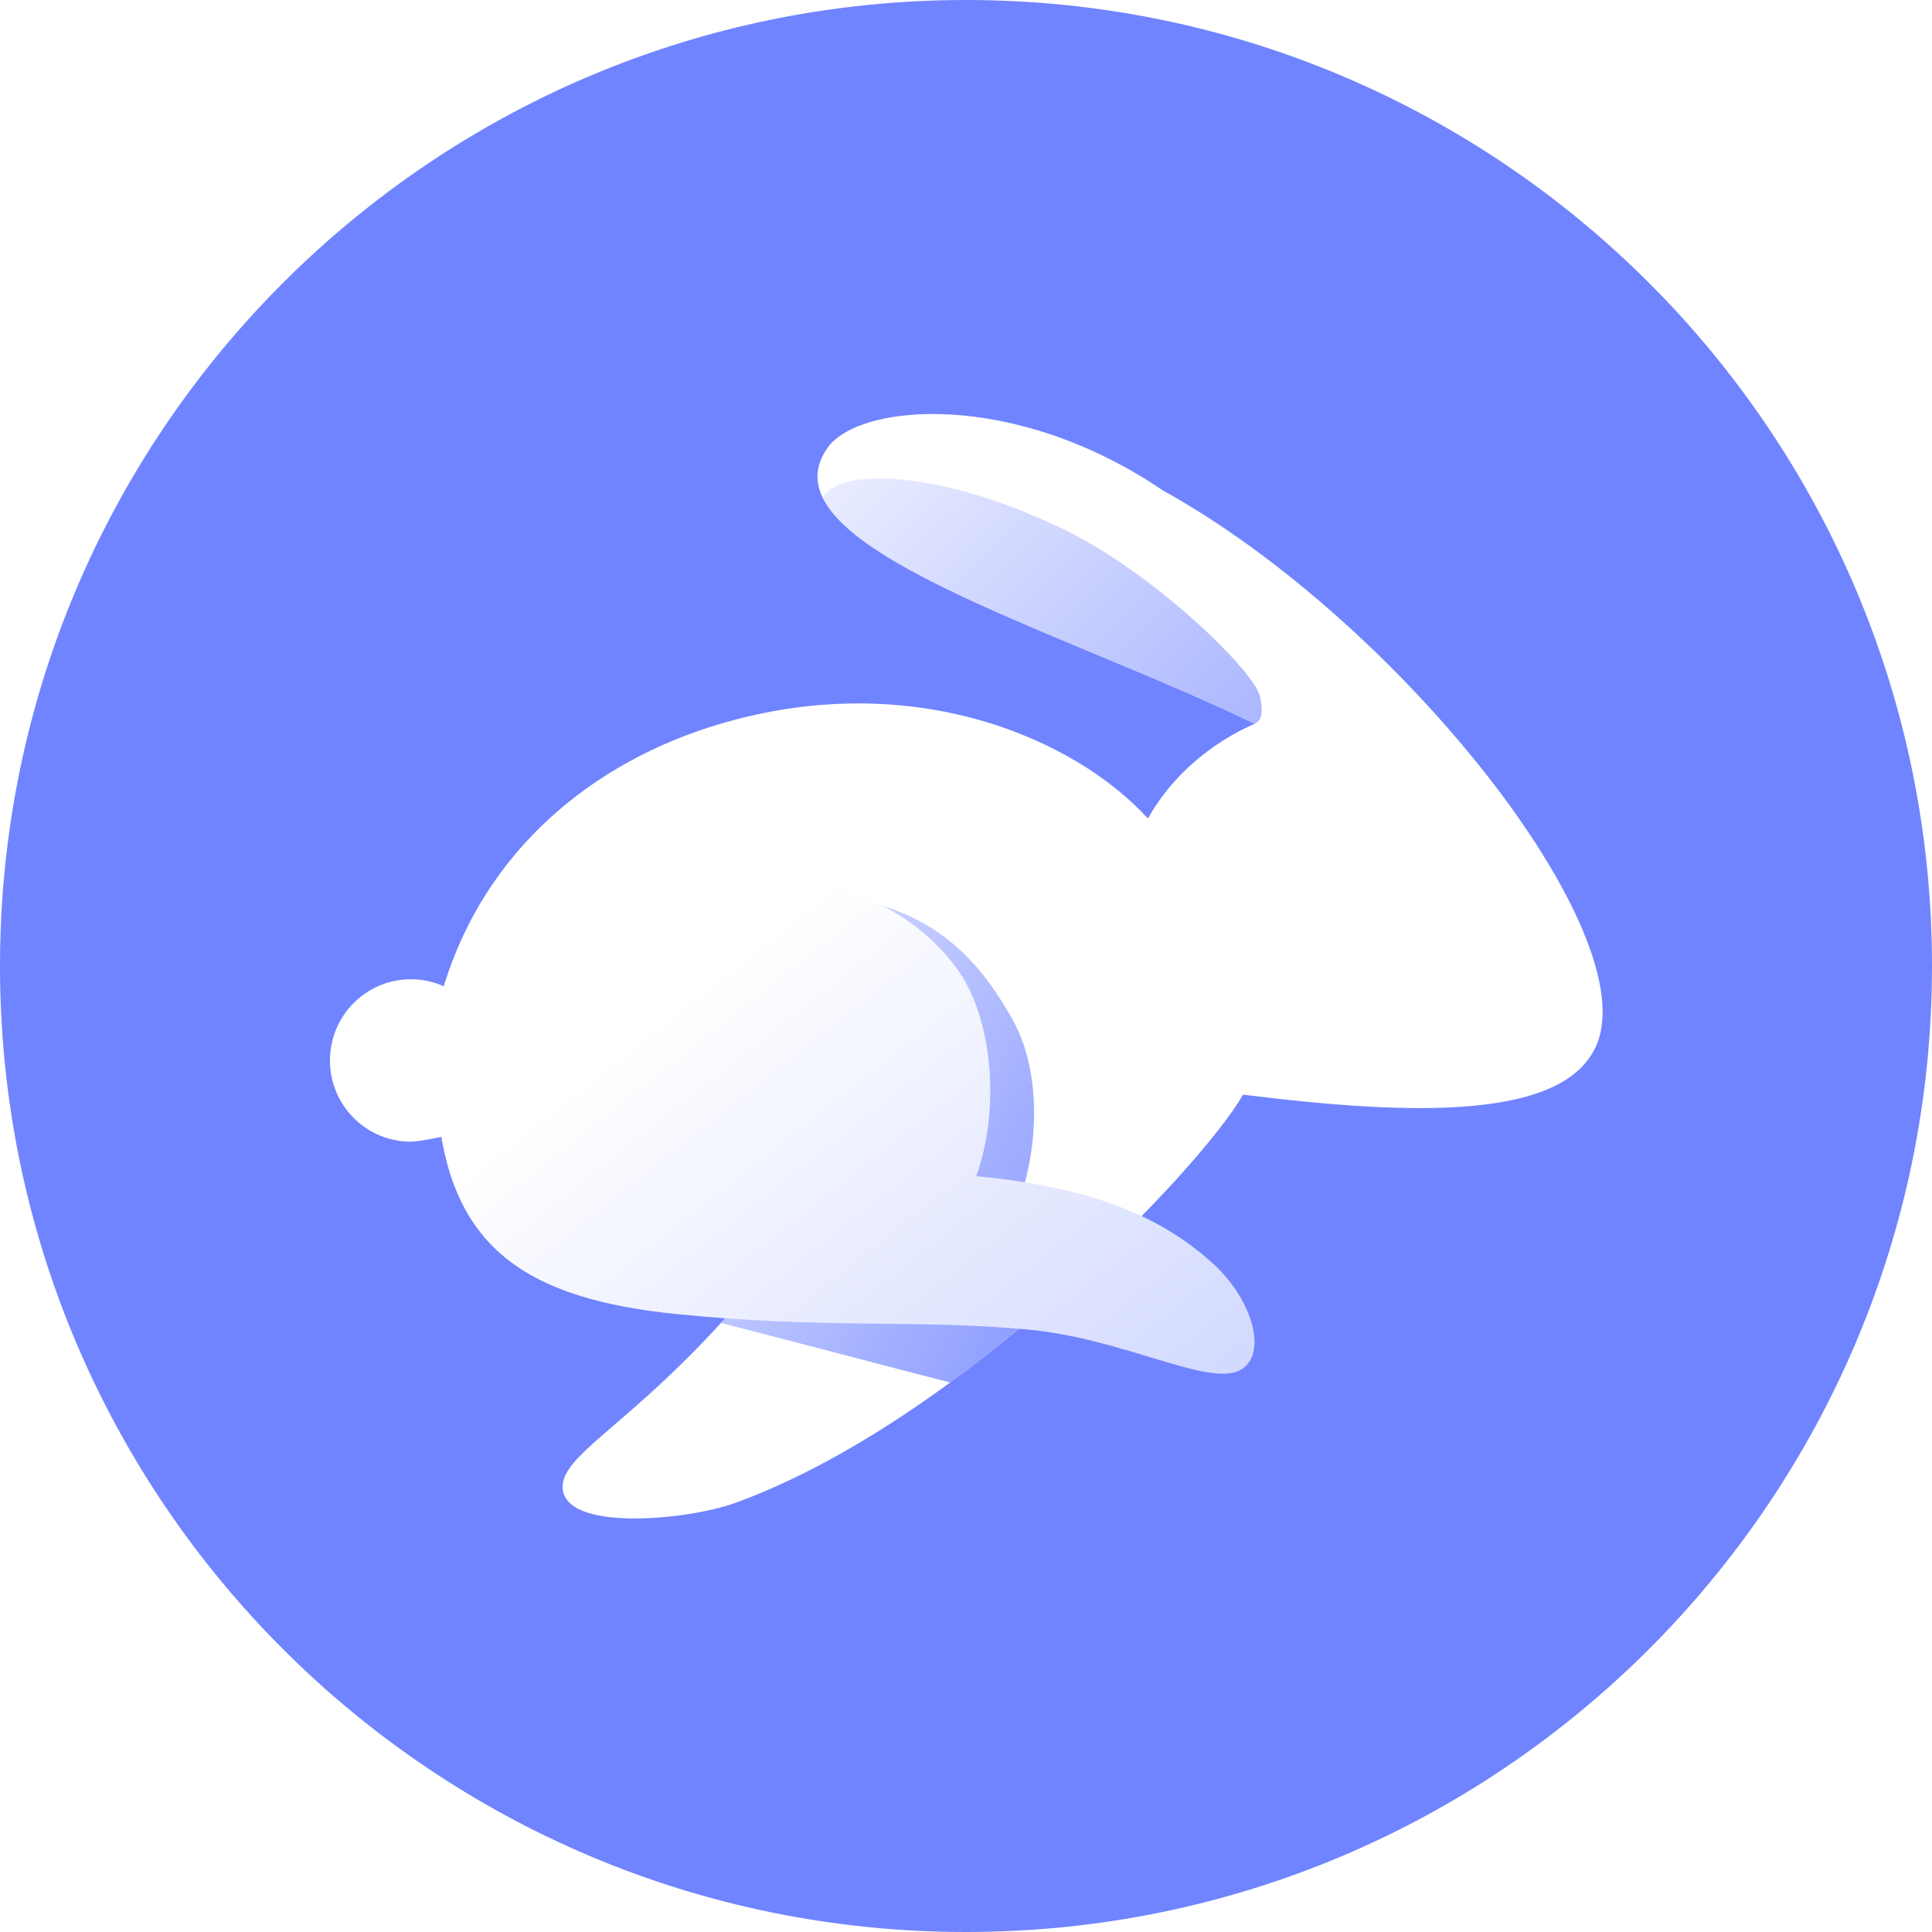
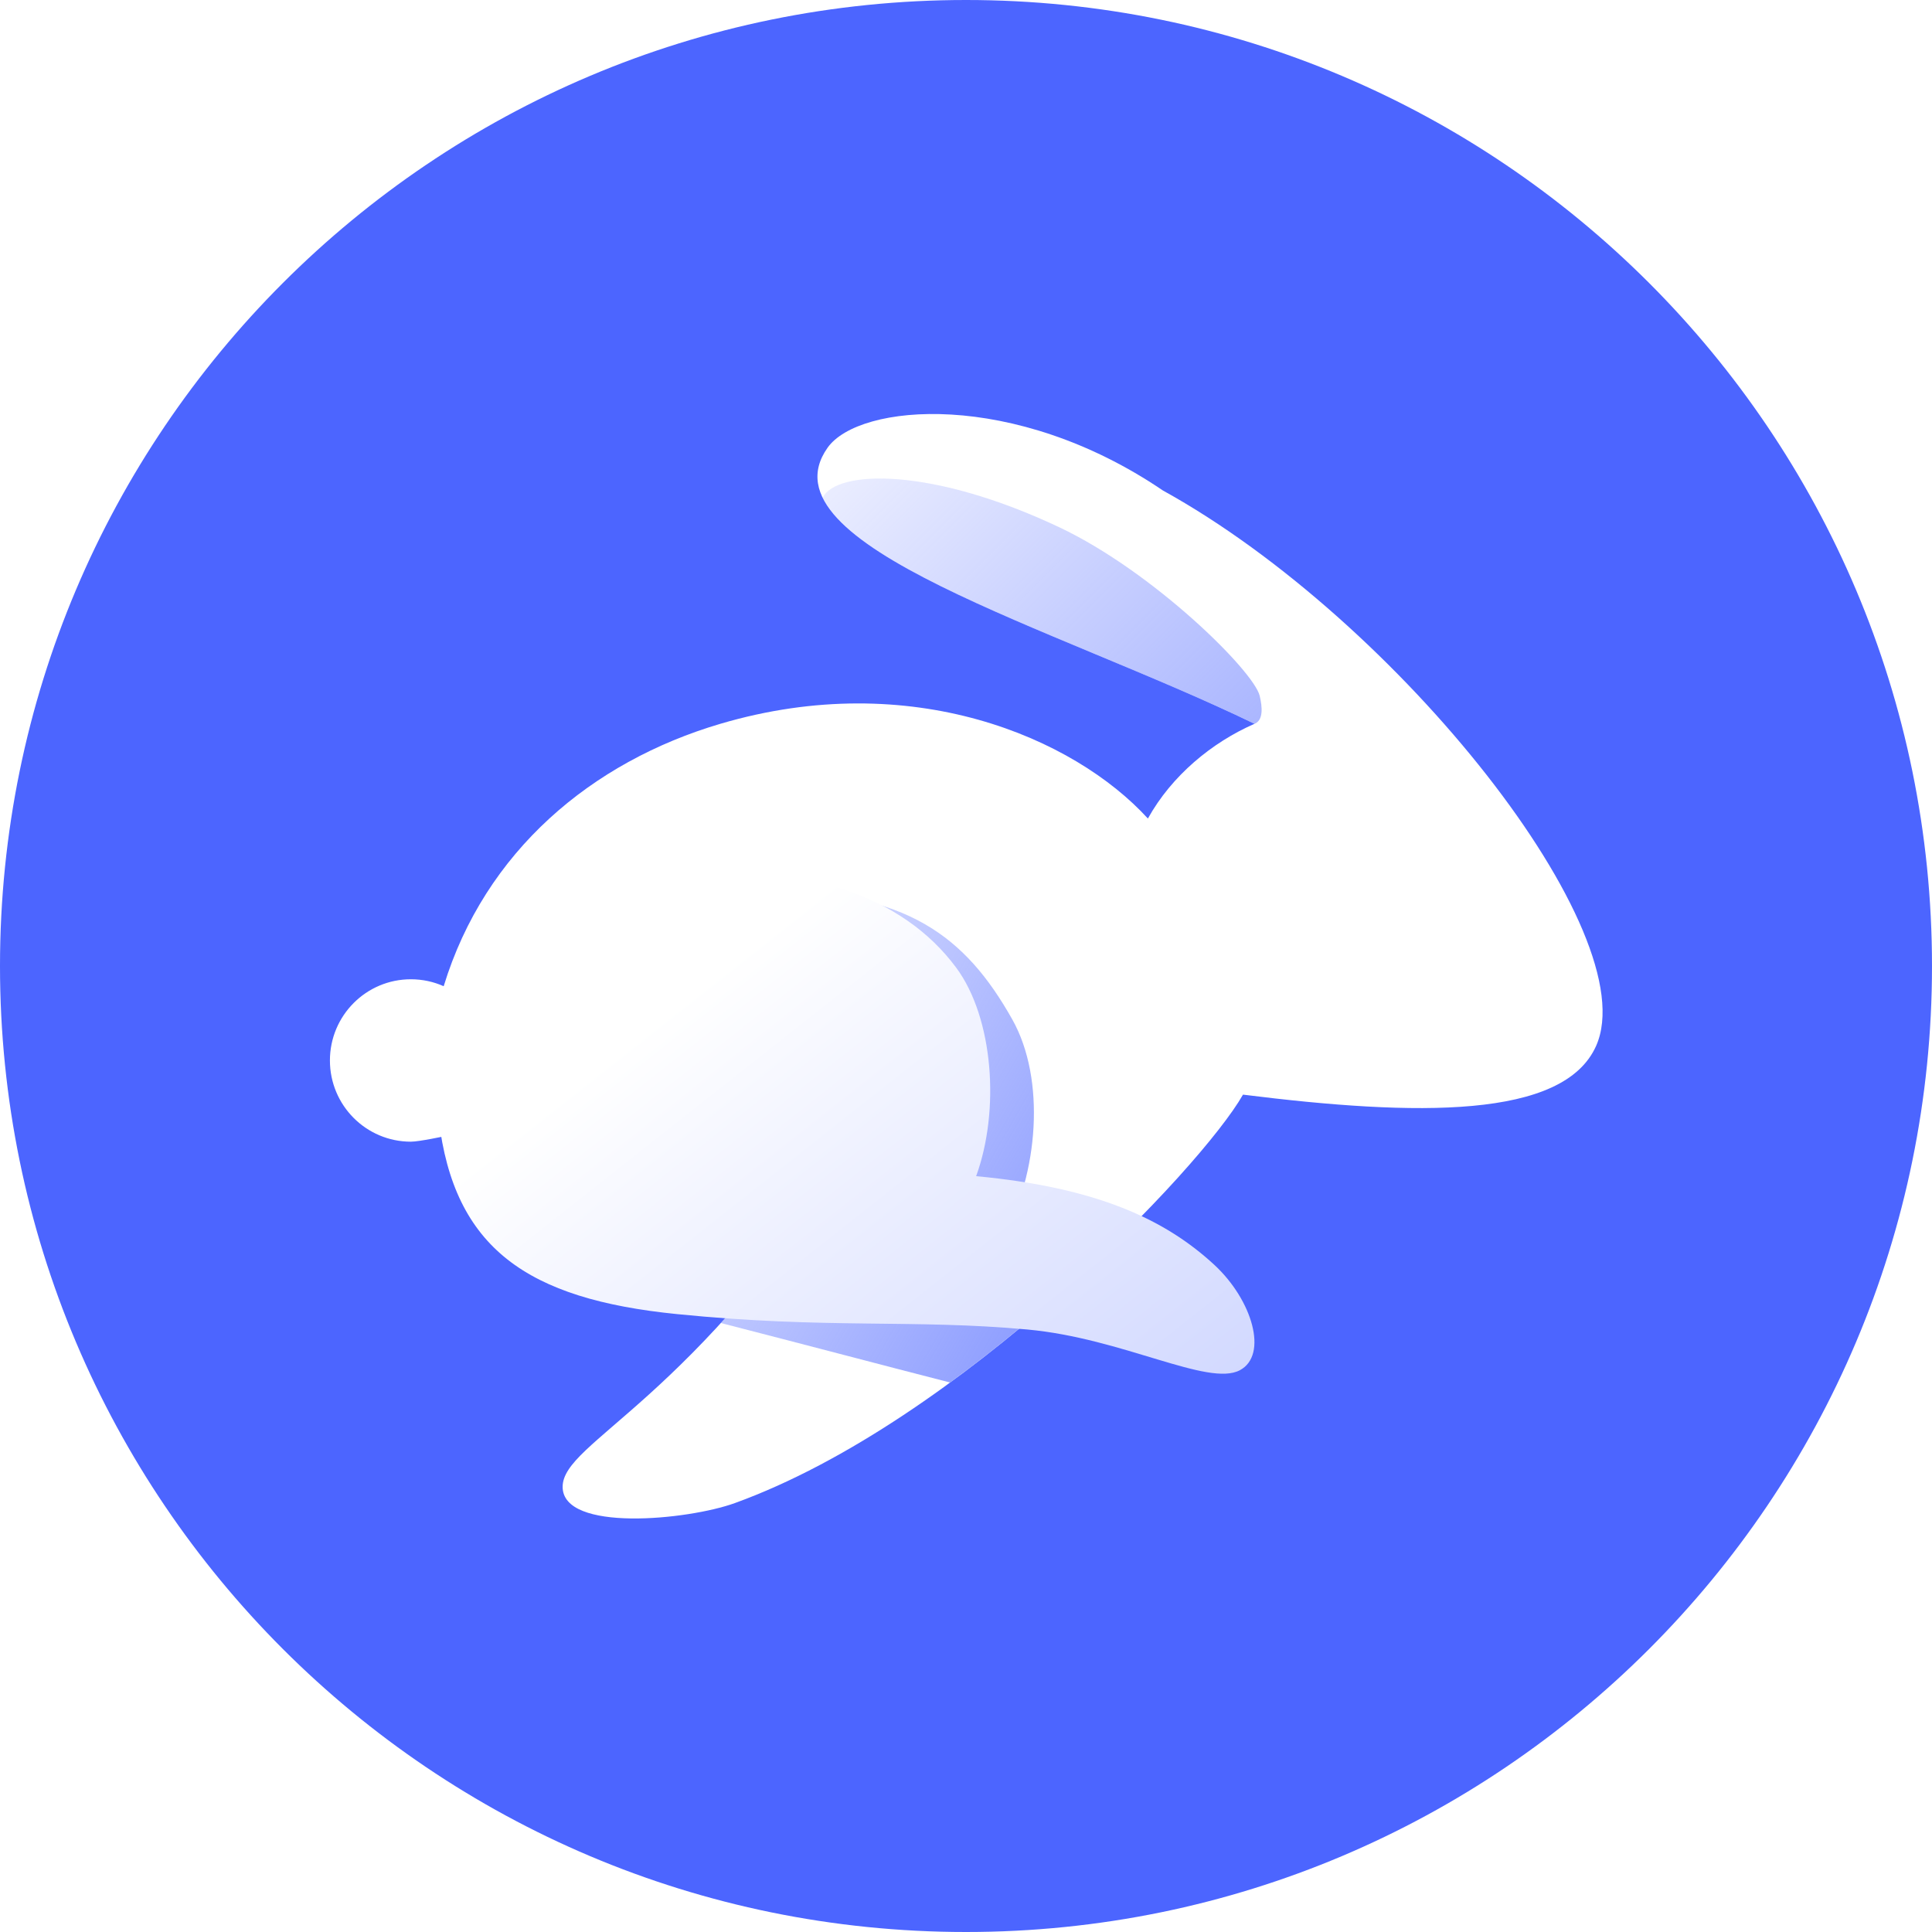
<svg xmlns="http://www.w3.org/2000/svg" width="60" height="60" viewBox="0 0 60 60" fill="none">
-   <rect width="60" height="60" rx="30" fill="#7084FF" />
-   <path d="M49.569 32.483C51.121 29.004 43.447 19.282 36.115 15.232C31.494 12.094 26.678 12.525 25.703 13.903C23.563 16.926 32.79 19.488 38.962 22.478C37.635 23.056 36.385 24.093 35.65 25.42C33.349 22.9 28.299 20.73 22.374 22.478C18.381 23.656 15.063 26.433 13.78 30.628C13.469 30.489 13.123 30.412 12.76 30.412C11.372 30.412 10.247 31.541 10.247 32.934C10.247 34.327 11.372 35.456 12.76 35.456C13.018 35.456 13.822 35.283 13.822 35.283L26.678 35.376C21.537 43.56 17.474 44.756 17.474 46.174C17.474 47.592 21.361 47.208 22.821 46.679C29.809 44.149 37.315 36.265 38.603 33.995C44.011 34.672 48.557 34.752 49.569 32.483Z" fill="url(#paint0_linear_112131_41147)" />
-   <path fill-rule="evenodd" clip-rule="evenodd" d="M38.961 22.478C38.961 22.478 38.962 22.478 38.962 22.479C39.248 22.365 39.202 21.942 39.123 21.609C38.943 20.843 35.828 17.757 32.903 16.375C28.918 14.492 25.983 14.588 25.549 15.456C26.36 17.126 30.124 18.694 34.056 20.331C35.733 21.029 37.44 21.74 38.962 22.478C38.962 22.478 38.961 22.478 38.961 22.478Z" fill="url(#paint1_linear_112131_41147)" />
-   <path fill-rule="evenodd" clip-rule="evenodd" d="M33.903 39.282C33.097 38.973 32.187 38.689 31.151 38.432C32.255 36.45 32.487 33.517 31.445 31.662C29.982 29.059 28.145 27.673 23.878 27.673C21.531 27.673 15.211 28.467 15.099 33.76C15.087 34.315 15.099 34.824 15.139 35.292L26.678 35.376C25.123 37.852 23.666 39.689 22.39 41.085C23.922 41.479 25.186 41.81 26.346 42.113C27.447 42.401 28.454 42.665 29.509 42.935C31.1 41.772 32.596 40.503 33.903 39.282Z" fill="url(#paint2_linear_112131_41147)" />
-   <path d="M13.626 34.748C14.098 38.769 16.375 40.345 21.029 40.811C25.683 41.278 28.352 40.965 31.906 41.289C34.874 41.56 37.525 43.078 38.508 42.553C39.393 42.081 38.898 40.376 37.714 39.282C36.179 37.864 34.055 36.878 30.317 36.528C31.062 34.481 30.853 31.612 29.696 30.051C28.024 27.794 24.936 26.774 21.029 27.22C16.946 27.685 13.034 29.702 13.626 34.748Z" fill="url(#paint3_linear_112131_41147)" />
+   <rect width="60" height="60" rx="30" fill="#4C65FF" />
+   <path d="M49.568 32.483C51.12 29.004 43.446 19.282 36.114 15.232C31.493 12.095 26.678 12.526 25.702 13.903C23.562 16.927 32.79 19.488 38.961 22.478C37.634 23.056 36.384 24.094 35.649 25.42C33.348 22.9 28.299 20.73 22.373 22.478C18.38 23.656 15.062 26.433 13.779 30.628C13.468 30.489 13.123 30.412 12.76 30.412C11.371 30.412 10.246 31.541 10.246 32.934C10.246 34.327 11.371 35.456 12.76 35.456C13.017 35.456 13.821 35.283 13.821 35.283L26.678 35.376C21.536 43.56 17.473 44.757 17.473 46.175C17.473 47.592 21.361 47.208 22.82 46.68C29.808 44.15 37.314 36.265 38.602 33.995C44.011 34.672 48.556 34.752 49.568 32.483Z" fill="url(#paint0_linear_112718_39454)" />
+   <path d="M25.547 15.455C25.984 14.589 28.918 14.494 32.9 16.376C35.825 17.759 38.941 20.845 39.121 21.61C39.2 21.942 39.245 22.366 38.96 22.479C33.869 20.013 26.7 17.838 25.547 15.455Z" fill="url(#paint1_linear_112718_39454)" />
+   <path d="M23.873 27.674C28.14 27.674 29.976 29.059 31.439 31.662C32.481 33.517 32.25 36.451 31.146 38.433C32.182 38.69 33.093 38.975 33.899 39.284C32.592 40.505 31.096 41.772 29.505 42.935C27.339 42.38 25.37 41.855 22.384 41.087C23.661 39.69 25.121 37.854 26.678 35.375L15.133 35.29C15.094 34.823 15.083 34.314 15.094 33.76C15.207 28.467 21.526 27.674 23.873 27.674Z" fill="url(#paint2_linear_112718_39454)" />
+   <path d="M13.624 34.748C14.096 38.769 16.373 40.344 21.027 40.811C25.681 41.277 28.35 40.964 31.904 41.289C34.873 41.56 37.523 43.077 38.506 42.553C39.391 42.081 38.896 40.376 37.712 39.281C36.177 37.863 34.053 36.877 30.315 36.527C31.06 34.481 30.852 31.612 29.695 30.051C28.022 27.794 24.935 26.773 21.027 27.219C16.945 27.685 13.033 29.701 13.624 34.748Z" fill="url(#paint3_linear_112718_39454)" />
  <defs>
-     <linearGradient id="paint0_linear_112131_41147" x1="21.909" y1="29.402" x2="49.248" y2="37.129" gradientUnits="userSpaceOnUse">
+     <linearGradient id="paint0_linear_112718_39454" x1="21.908" y1="29.402" x2="49.248" y2="37.129" gradientUnits="userSpaceOnUse">
      <stop stop-color="white" />
      <stop offset="1" stop-color="white" />
    </linearGradient>
-     <linearGradient id="paint1_linear_112131_41147" x1="44.633" y1="28.88" x2="24.85" y2="9.116" gradientUnits="userSpaceOnUse">
+     <linearGradient id="paint1_linear_112718_39454" x1="44.631" y1="28.88" x2="24.849" y2="9.116" gradientUnits="userSpaceOnUse">
      <stop stop-color="#8697FF" />
      <stop offset="1" stop-color="#8697FF" stop-opacity="0" />
    </linearGradient>
-     <linearGradient id="paint2_linear_112131_41147" x1="34.452" y1="39.973" x2="15.48" y2="29.102" gradientUnits="userSpaceOnUse">
+     <linearGradient id="paint2_linear_112718_39454" x1="34.448" y1="39.973" x2="15.476" y2="29.101" gradientUnits="userSpaceOnUse">
      <stop stop-color="#8697FF" />
      <stop offset="1" stop-color="#8697FF" stop-opacity="0" />
    </linearGradient>
-     <linearGradient id="paint3_linear_112131_41147" x1="23.541" y1="29.197" x2="36.396" y2="45.476" gradientUnits="userSpaceOnUse">
+     <linearGradient id="paint3_linear_112718_39454" x1="23.539" y1="29.197" x2="36.394" y2="45.476" gradientUnits="userSpaceOnUse">
      <stop stop-color="white" />
      <stop offset="0.984" stop-color="#D1D8FF" />
    </linearGradient>
  </defs>
</svg>
